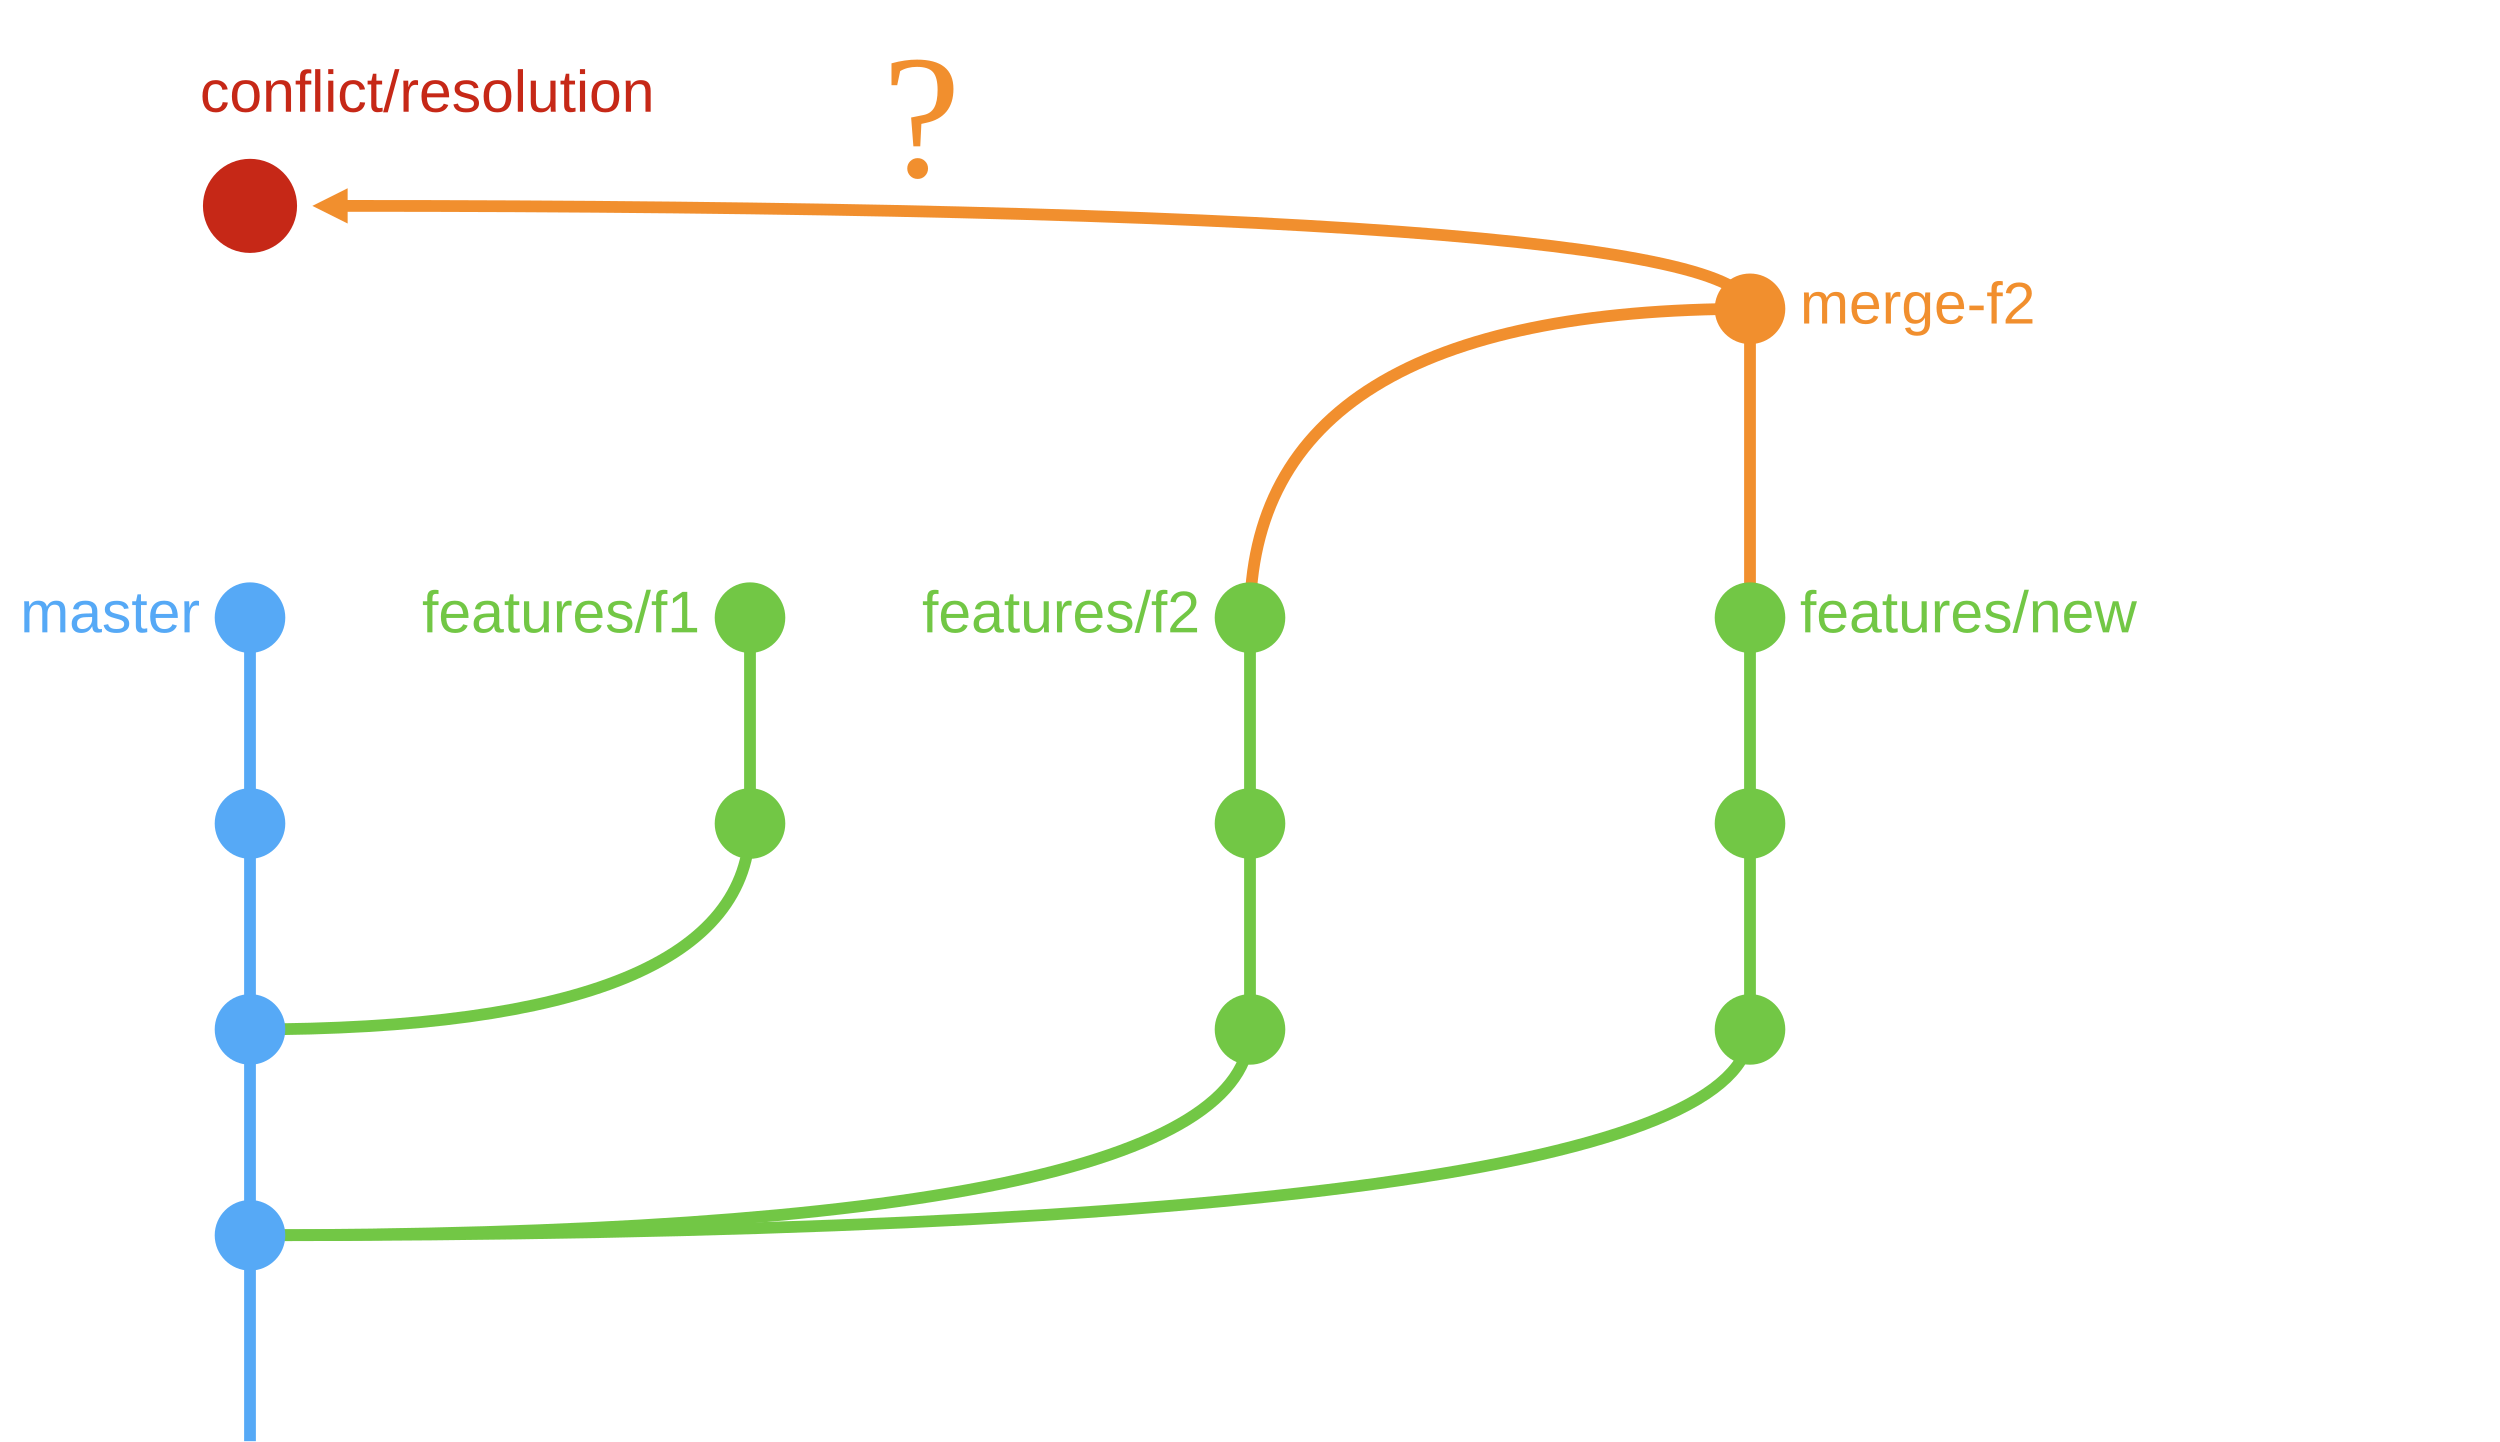
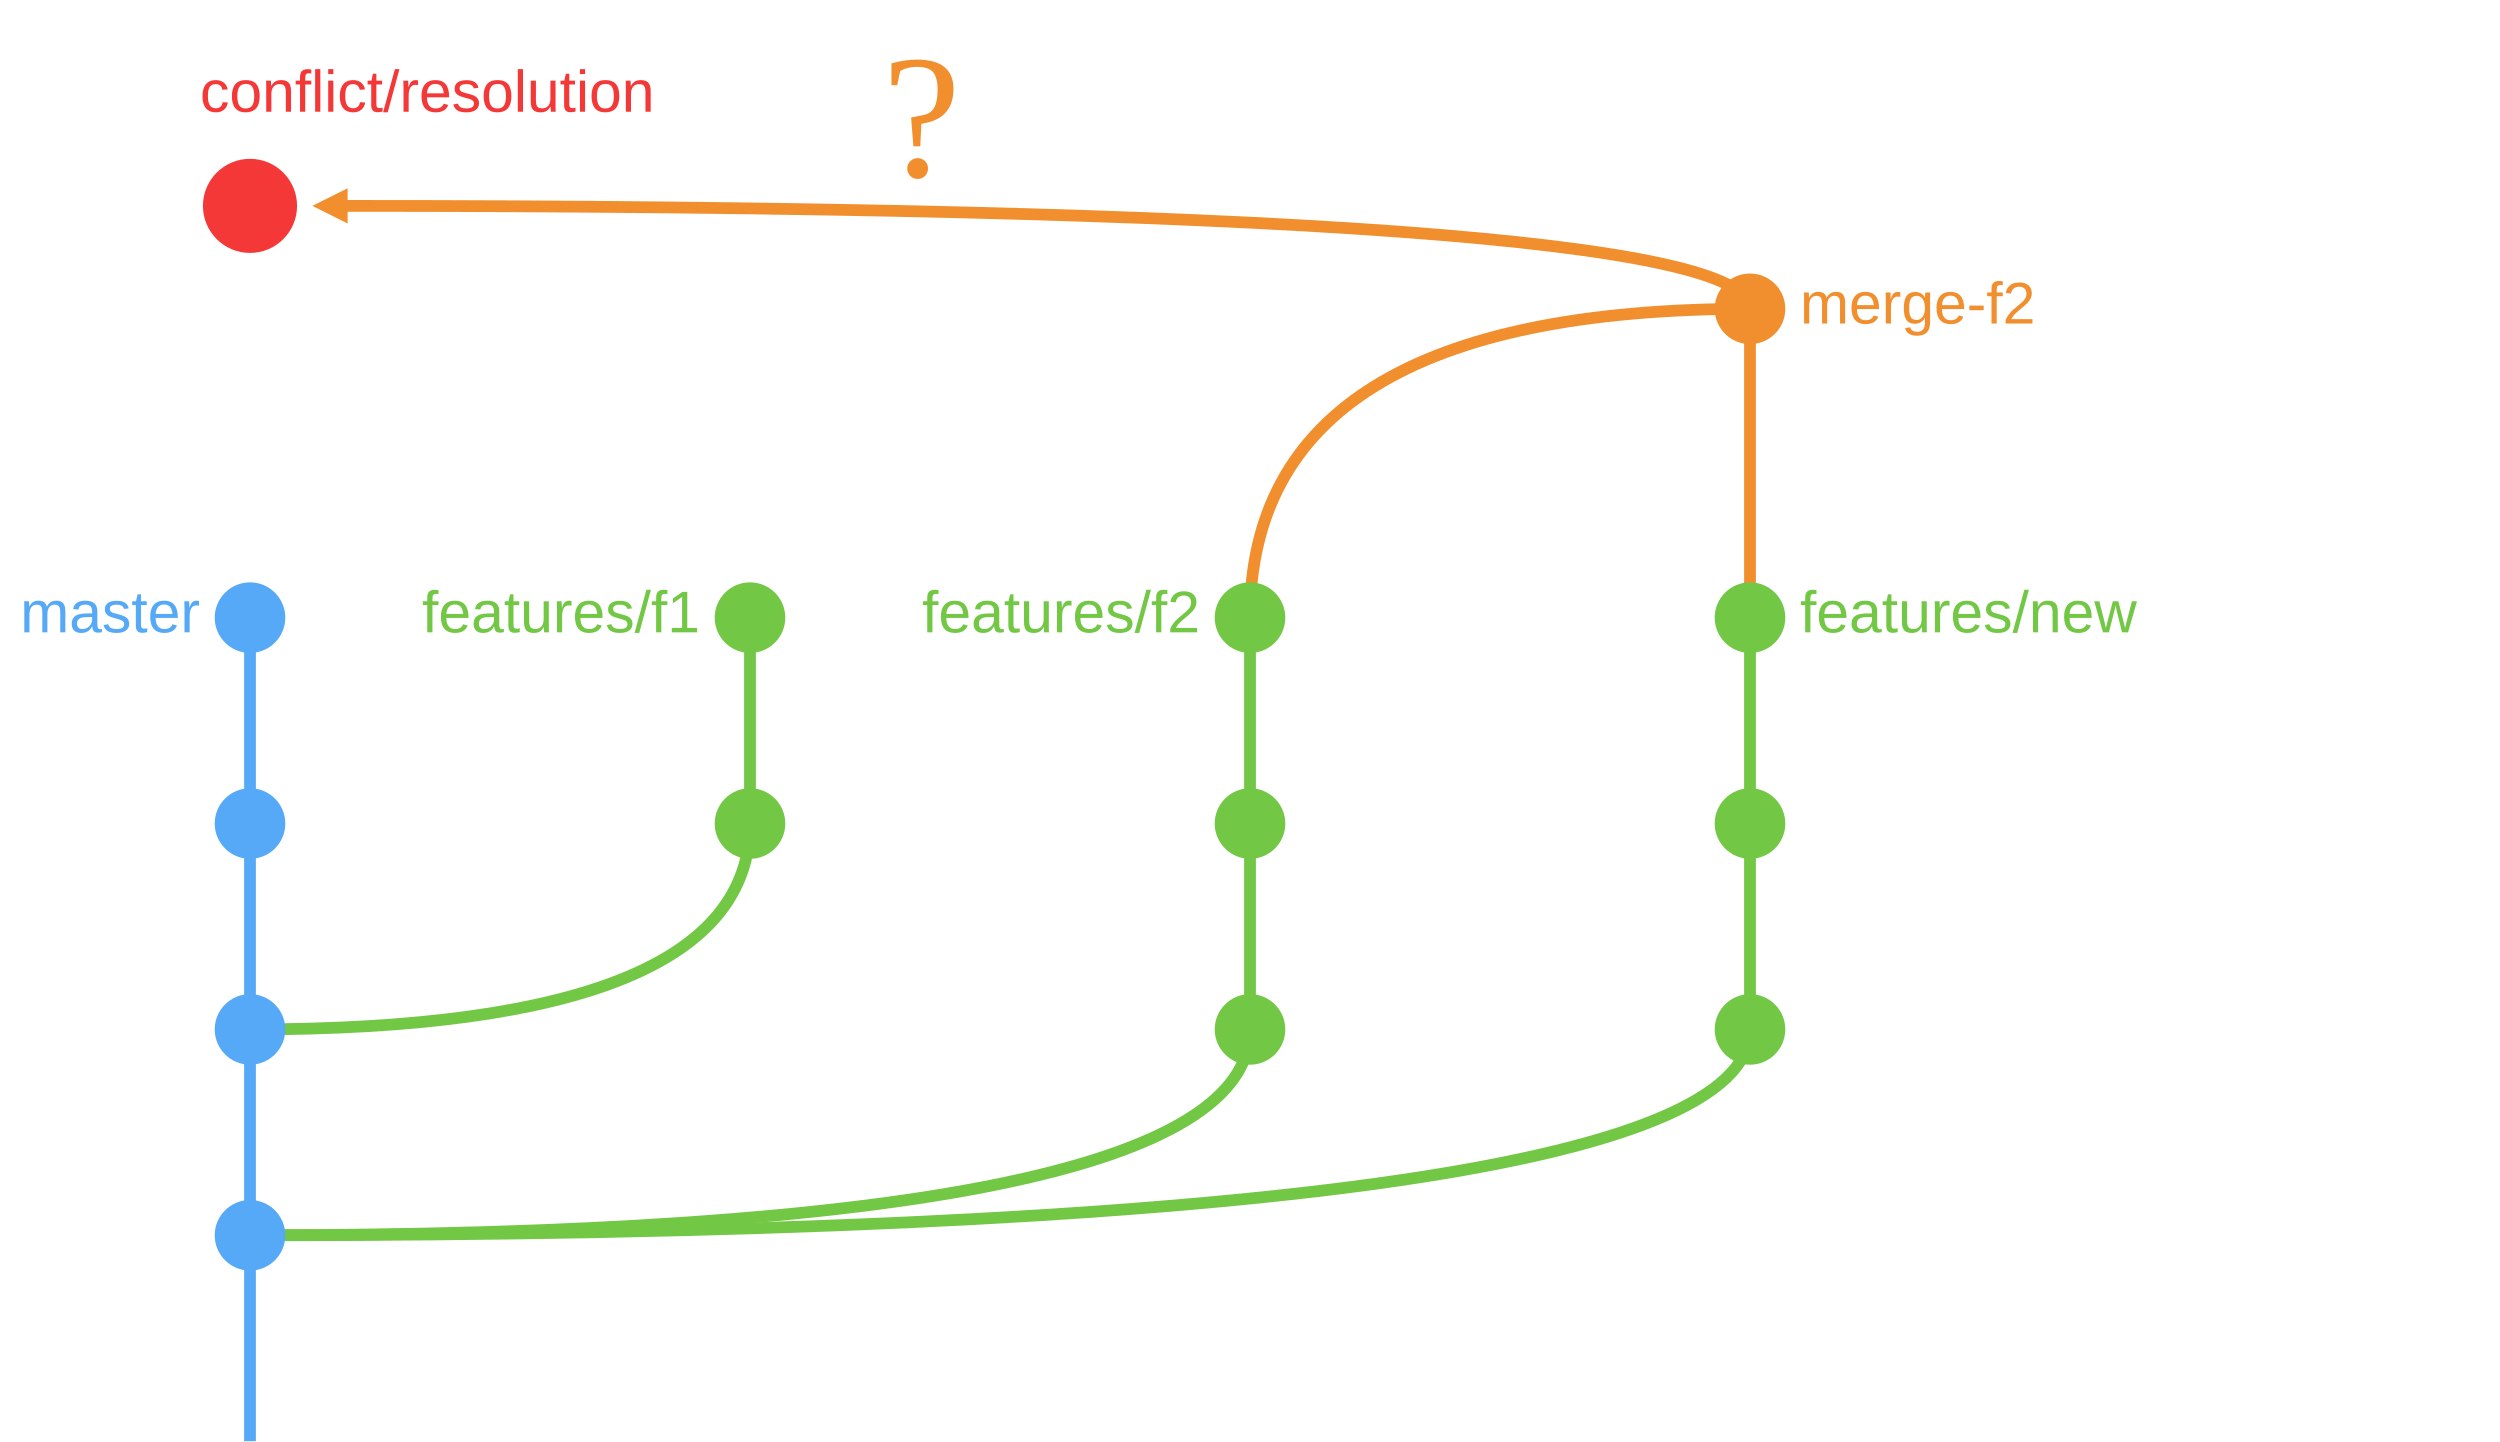
<svg xmlns="http://www.w3.org/2000/svg" version="1.1" id="Layer_1" height="490" width="850">
  <g>
-     <text x="85" y="70" dx="-17" dy="-32" font-size="20" fill="rgb(198,40,23)" font-family="Arial">conflict/resolution
+     <text x="85" y="70" dx="-17" dy="-32" font-size="20" fill="rgb(244,56,56)" font-family="Arial">conflict/resolution
    </text>
-     <circle cx="85" cy="70" r="16" fill="rgb(198,40,23)" />
+     <circle cx="85" cy="70" r="16" fill="rgb(244,56,56)" />
  </g>
  <text x="300" y="60" font-size="60" fill="rgb(241,143,46)">?</text>
  <g>
    <defs>
      <marker id="Triangle" viewBox="0 0 10 10" refX="1" refY="5" markerUnits="strokeWidth" markerWidth="4" markerHeight="3" orient="auto">
        <path d="M 0 0 L 10 5 L 0 10 z" fill="rgb(241,143,46)" />
      </marker>
    </defs>
    <path d="M 595 105 Q 595 70 117 70" stroke="rgb(241,143,46)" stroke-width="4" fill="none" marker-end="url(#Triangle)" />
  </g>
  <g>
    <path d="M 425 210 Q 425 105 595 105" stroke="rgb(241,143,46)" stroke-width="4" fill="none" />
    <line x1="595" y1="210" x2="595" y2="105" stroke="rgb(241,143,46)" stroke-width="4" />
    <circle cx="595" cy="105" r="12" fill="rgb(241,143,46)" />
    <text x="595" y="105" dx="17" dy="5" font-size="20" fill="rgb(241,143,46)" font-family="Arial" text-anchor="start">
      merge-f2
    </text>
  </g>
  <g>
    <g>
      <path d="M 85 420 Q 595 420 595 350" stroke="rgb(114,199,69)" stroke-width="4" fill="none" />
      <circle cx="595" cy="350" r="12" fill="rgb(114,199,69)" />
      <text x="595" y="350" dx="17" dy="5" font-size="20" fill="rgb(114,199,69)" font-family="Arial" text-anchor="start" />
    </g>
    <g>
      <line x1="595" y1="350" x2="595" y2="280" stroke="rgb(114,199,69)" stroke-width="4" />
      <circle cx="595" cy="280" r="12" fill="rgb(114,199,69)" />
      <text x="595" y="280" dx="17" dy="5" font-size="20" fill="rgb(114,199,69)" font-family="Arial" text-anchor="start" />
    </g>
    <g>
      <line x1="595" y1="280" x2="595" y2="210" stroke="rgb(114,199,69)" stroke-width="4" />
      <circle cx="595" cy="210" r="12" fill="rgb(114,199,69)" />
      <text x="595" y="210" dx="17" dy="5" font-size="20" fill="rgb(114,199,69)" font-family="Arial" text-anchor="start">features/new
      </text>
    </g>
  </g>
  <g>
    <g>
      <path d="M 85 420 Q 425 420 425 350" stroke="rgb(114,199,69)" stroke-width="4" fill="none" />
      <circle cx="425" cy="350" r="12" fill="rgb(114,199,69)" />
      <text x="425" y="350" dx="-17" dy="5" font-size="20" fill="rgb(114,199,69)" font-family="Arial" text-anchor="end" />
    </g>
    <g>
      <line x1="425" y1="350" x2="425" y2="280" stroke="rgb(114,199,69)" stroke-width="4" />
      <circle cx="425" cy="280" r="12" fill="rgb(114,199,69)" />
      <text x="425" y="280" dx="-17" dy="5" font-size="20" fill="rgb(114,199,69)" font-family="Arial" text-anchor="end" />
    </g>
    <g>
      <line x1="425" y1="280" x2="425" y2="210" stroke="rgb(114,199,69)" stroke-width="4" />
      <circle cx="425" cy="210" r="12" fill="rgb(114,199,69)" />
      <text x="425" y="210" dx="-17" dy="5" font-size="20" fill="rgb(114,199,69)" font-family="Arial" text-anchor="end">
        features/f2
      </text>
    </g>
  </g>
  <g>
    <g>
      <path d="M 85 350 Q 255 350 255 280" stroke="rgb(114,199,69)" stroke-width="4" fill="none" />
      <circle cx="255" cy="280" r="12" fill="rgb(114,199,69)" />
      <text x="255" y="280" dx="-17" dy="5" font-size="20" fill="rgb(114,199,69)" font-family="Arial" text-anchor="end" />
    </g>
    <g>
      <line x1="255" y1="280" x2="255" y2="210" stroke="rgb(114,199,69)" stroke-width="4" />
      <circle cx="255" cy="210" r="12" fill="rgb(114,199,69)" />
      <text x="255" y="210" dx="-17" dy="5" font-size="20" fill="rgb(114,199,69)" font-family="Arial" text-anchor="end">
        features/f1
      </text>
    </g>
  </g>
  <g>
    <g>
      <line x1="85" y1="490" x2="85" y2="420" stroke="rgb(86,169,246)" stroke-width="4" />
      <circle cx="85" cy="420" r="12" fill="rgb(86,169,246)" />
      <text x="85" y="420" dx="-17" dy="5" font-size="20" fill="rgb(86,169,246)" font-family="Arial" text-anchor="end" />
    </g>
    <g>
      <line x1="85" y1="420" x2="85" y2="350" stroke="rgb(86,169,246)" stroke-width="4" />
      <circle cx="85" cy="350" r="12" fill="rgb(86,169,246)" />
      <text x="85" y="350" dx="-17" dy="5" font-size="20" fill="rgb(86,169,246)" font-family="Arial" text-anchor="end" />
    </g>
    <g>
      <line x1="85" y1="350" x2="85" y2="280" stroke="rgb(86,169,246)" stroke-width="4" />
      <circle cx="85" cy="280" r="12" fill="rgb(86,169,246)" />
      <text x="85" y="280" dx="-17" dy="5" font-size="20" fill="rgb(86,169,246)" font-family="Arial" text-anchor="end" />
    </g>
    <g>
      <line x1="85" y1="280" x2="85" y2="210" stroke="rgb(86,169,246)" stroke-width="4" />
      <circle cx="85" cy="210" r="12" fill="rgb(86,169,246)" />
      <text x="85" y="210" dx="-17" dy="5" font-size="20" fill="rgb(86,169,246)" font-family="Arial" text-anchor="end">
        master
      </text>
    </g>
  </g>
  Sorry, your browser does not support inline SVG.`
</svg>
